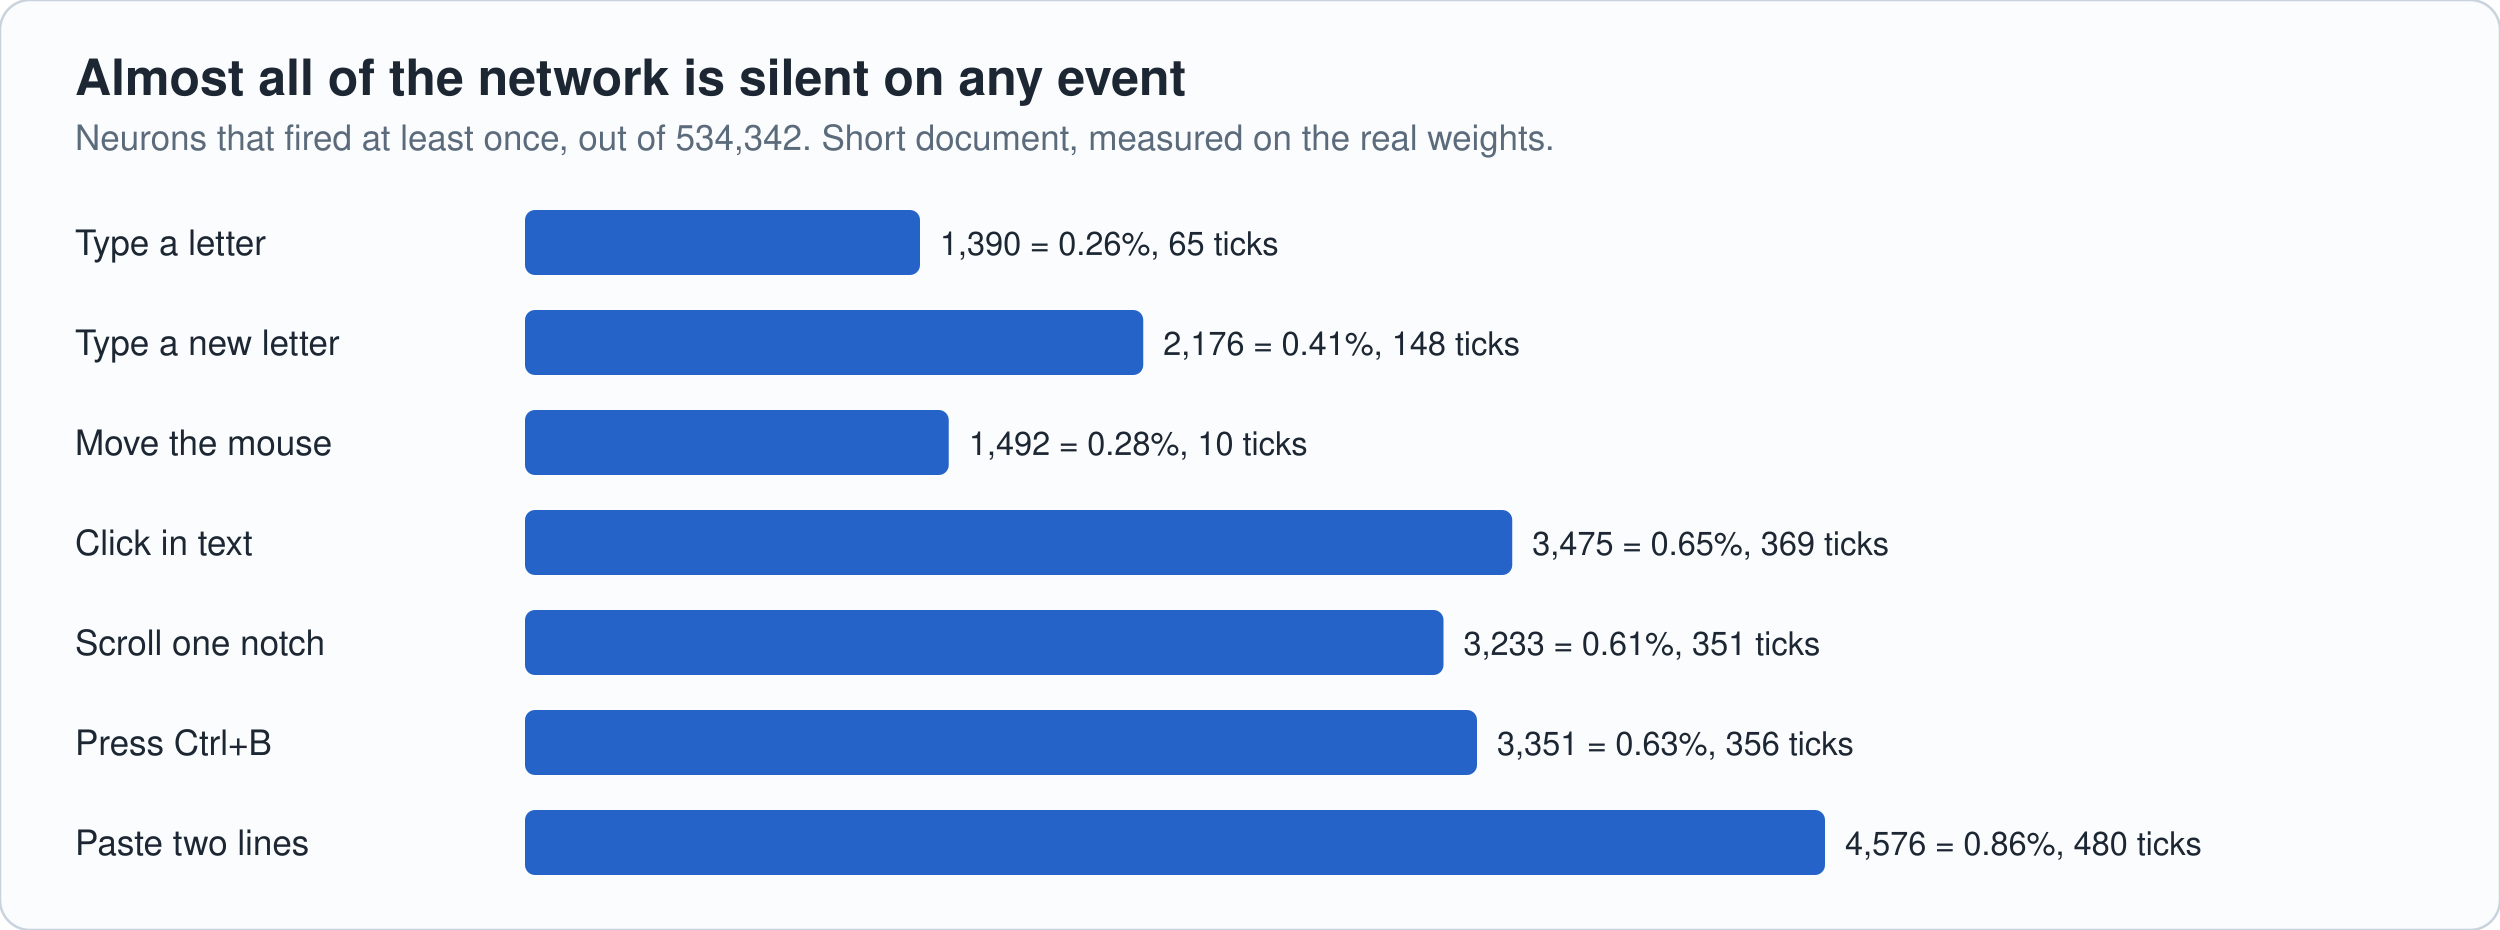
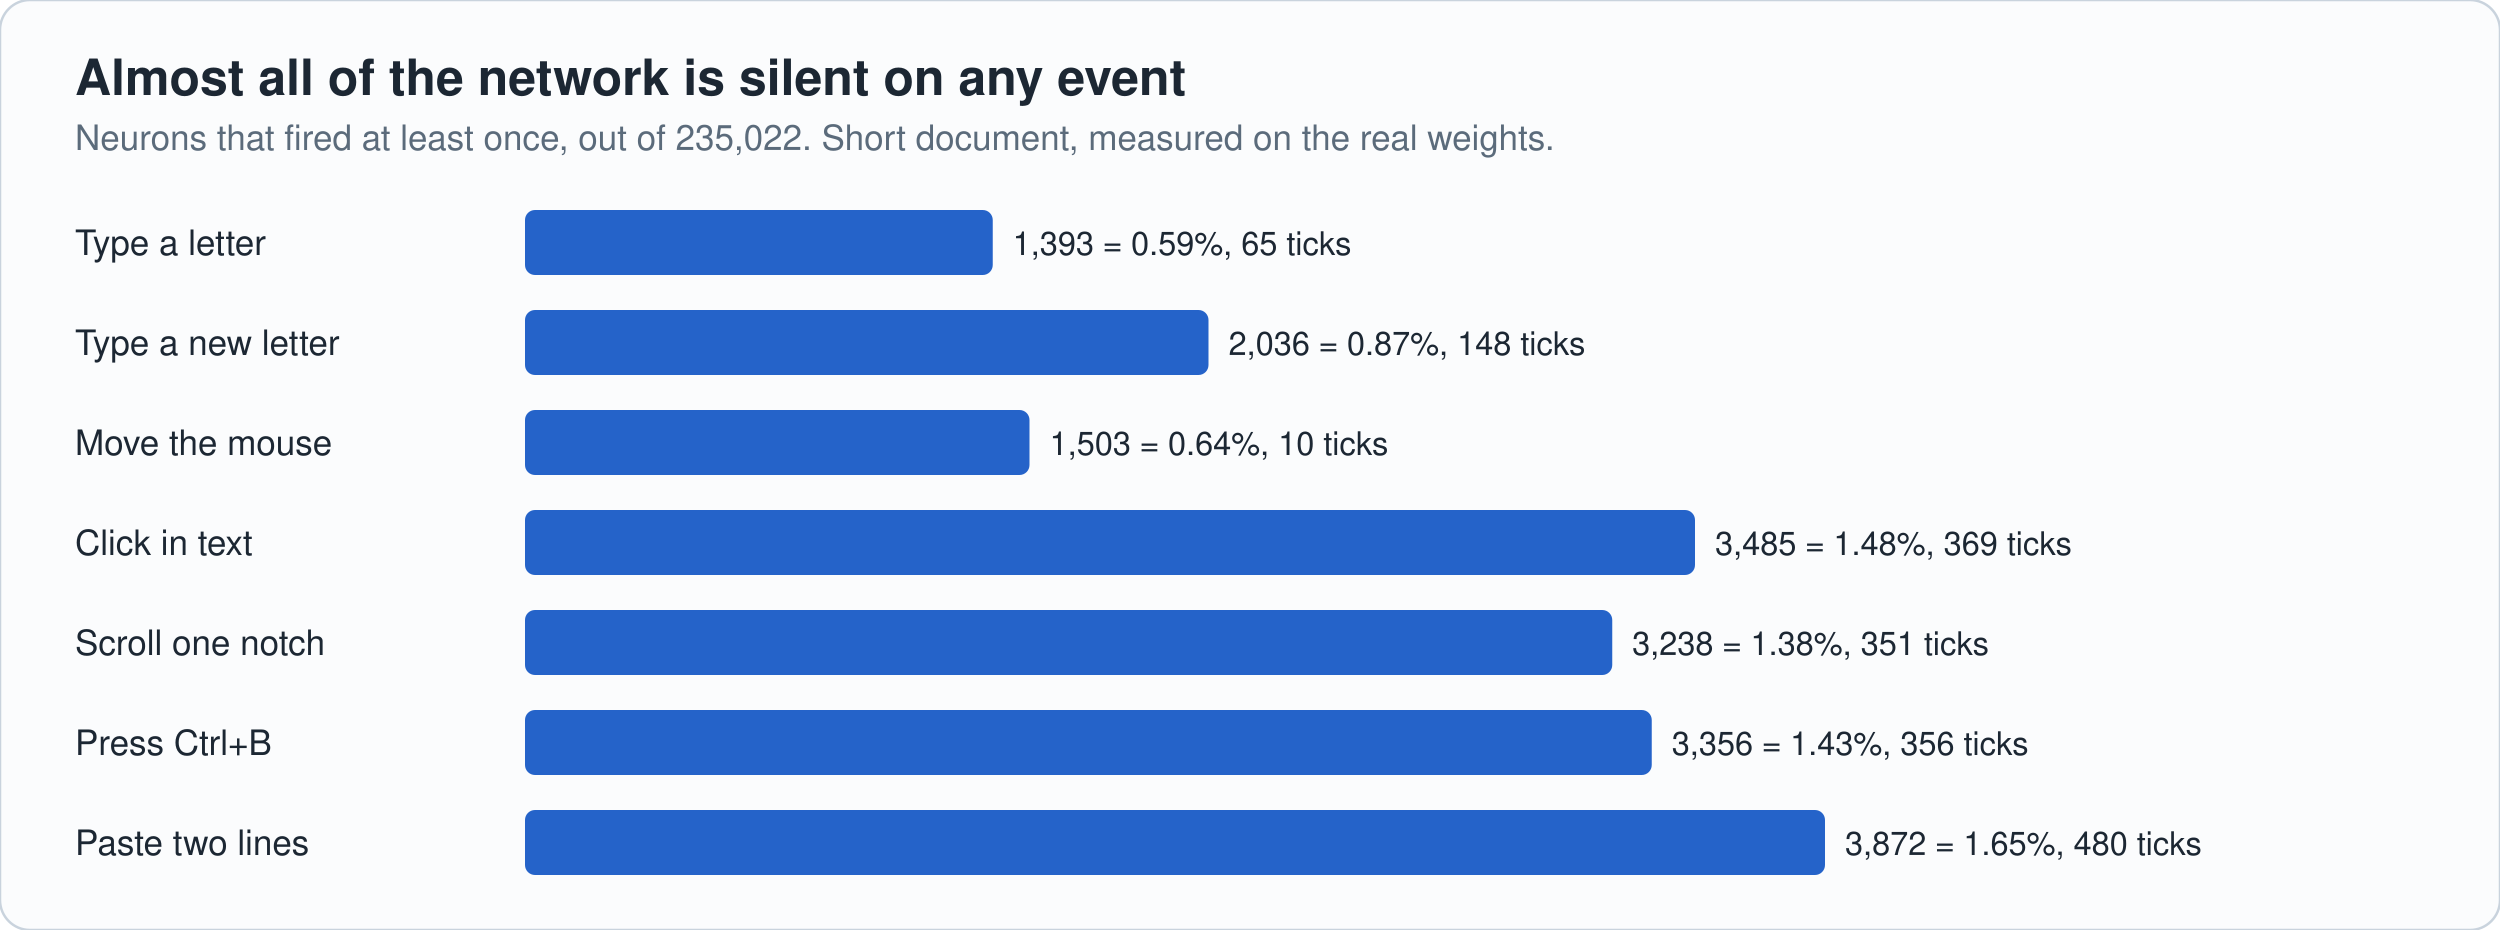
<svg xmlns="http://www.w3.org/2000/svg" viewBox="0 0 1000 372" width="1000" height="372" role="img" aria-label="Fraction of neurons firing per event" font-family="-apple-system,'Segoe UI',Helvetica,Arial,sans-serif">
  <rect width="1000" height="372" rx="12" fill="#fbfcfd" stroke="#c9d3dd" />
  <text x="30" y="38" font-size="20" fill="#1c2733" text-anchor="start" font-weight="700">Almost all of the network is silent on any event</text>
-   <text x="30" y="60" font-size="14" fill="#5b6b7b" text-anchor="start" font-weight="400">Neurons that fired at least once, out of 534,342. Short document, measured on the real weights.</text>
+   <text x="30" y="60" font-size="14" fill="#5b6b7b" text-anchor="start" font-weight="400">Neurons that fired at least once, out of 235,022. Short document, measured on the real weights.</text>
  <text x="30" y="102" font-size="14" fill="#1c2733" text-anchor="start" font-weight="400">Type a letter</text>
-   <rect x="210" y="84" width="158.0" height="26" rx="4" fill="#2563c9" />
-   <text x="375.955" y="102" font-size="13" fill="#1c2733" text-anchor="start" font-weight="400">1,390 = 0.26%, 65 ticks</text>
+   <rect x="210" y="84" width="187.1" height="26" rx="4" fill="#2563c9" />
+   <text x="405.076" y="102" font-size="13" fill="#1c2733" text-anchor="start" font-weight="400">1,393 = 0.59%, 65 ticks</text>
  <text x="30" y="142" font-size="14" fill="#1c2733" text-anchor="start" font-weight="400">Type a new letter</text>
-   <rect x="210" y="124" width="247.3" height="26" rx="4" fill="#2563c9" />
-   <text x="465.273" y="142" font-size="13" fill="#1c2733" text-anchor="start" font-weight="400">2,176 = 0.41%, 148 ticks</text>
+   <rect x="210" y="124" width="273.4" height="26" rx="4" fill="#2563c9" />
+   <text x="491.43" y="142" font-size="13" fill="#1c2733" text-anchor="start" font-weight="400">2,036 = 0.87%, 148 ticks</text>
  <text x="30" y="182" font-size="14" fill="#1c2733" text-anchor="start" font-weight="400">Move the mouse</text>
-   <rect x="210" y="164" width="169.5" height="26" rx="4" fill="#2563c9" />
-   <text x="387.545" y="182" font-size="13" fill="#1c2733" text-anchor="start" font-weight="400">1,492 = 0.28%, 10 ticks</text>
+   <rect x="210" y="164" width="201.8" height="26" rx="4" fill="#2563c9" />
+   <text x="419.849" y="182" font-size="13" fill="#1c2733" text-anchor="start" font-weight="400">1,503 = 0.64%, 10 ticks</text>
  <text x="30" y="222" font-size="14" fill="#1c2733" text-anchor="start" font-weight="400">Click in text</text>
-   <rect x="210" y="204" width="394.9" height="26" rx="4" fill="#2563c9" />
-   <text x="612.886" y="222" font-size="13" fill="#1c2733" text-anchor="start" font-weight="400">3,475 = 0.65%, 369 ticks</text>
+   <rect x="210" y="204" width="468.0" height="26" rx="4" fill="#2563c9" />
+   <text x="686.027" y="222" font-size="13" fill="#1c2733" text-anchor="start" font-weight="400">3,485 = 1.48%, 369 ticks</text>
  <text x="30" y="262" font-size="14" fill="#1c2733" text-anchor="start" font-weight="400">Scroll one notch</text>
-   <rect x="210" y="244" width="367.4" height="26" rx="4" fill="#2563c9" />
-   <text x="585.386" y="262" font-size="13" fill="#1c2733" text-anchor="start" font-weight="400">3,233 = 0.61%, 351 ticks</text>
+   <rect x="210" y="244" width="434.9" height="26" rx="4" fill="#2563c9" />
+   <text x="652.855" y="262" font-size="13" fill="#1c2733" text-anchor="start" font-weight="400">3,238 = 1.38%, 351 ticks</text>
  <text x="30" y="302" font-size="14" fill="#1c2733" text-anchor="start" font-weight="400">Press Ctrl+B</text>
-   <rect x="210" y="284" width="380.8" height="26" rx="4" fill="#2563c9" />
-   <text x="598.795" y="302" font-size="13" fill="#1c2733" text-anchor="start" font-weight="400">3,351 = 0.63%, 356 ticks</text>
+   <rect x="210" y="284" width="450.7" height="26" rx="4" fill="#2563c9" />
+   <text x="668.702" y="302" font-size="13" fill="#1c2733" text-anchor="start" font-weight="400">3,356 = 1.43%, 356 ticks</text>
  <text x="30" y="342" font-size="14" fill="#1c2733" text-anchor="start" font-weight="400">Paste two lines</text>
  <rect x="210" y="324" width="520.0" height="26" rx="4" fill="#2563c9" />
-   <text x="738.0" y="342" font-size="13" fill="#1c2733" text-anchor="start" font-weight="400">4,576 = 0.86%, 480 ticks</text>
+   <text x="738.0" y="342" font-size="13" fill="#1c2733" text-anchor="start" font-weight="400">3,872 = 1.65%, 480 ticks</text>
</svg>
